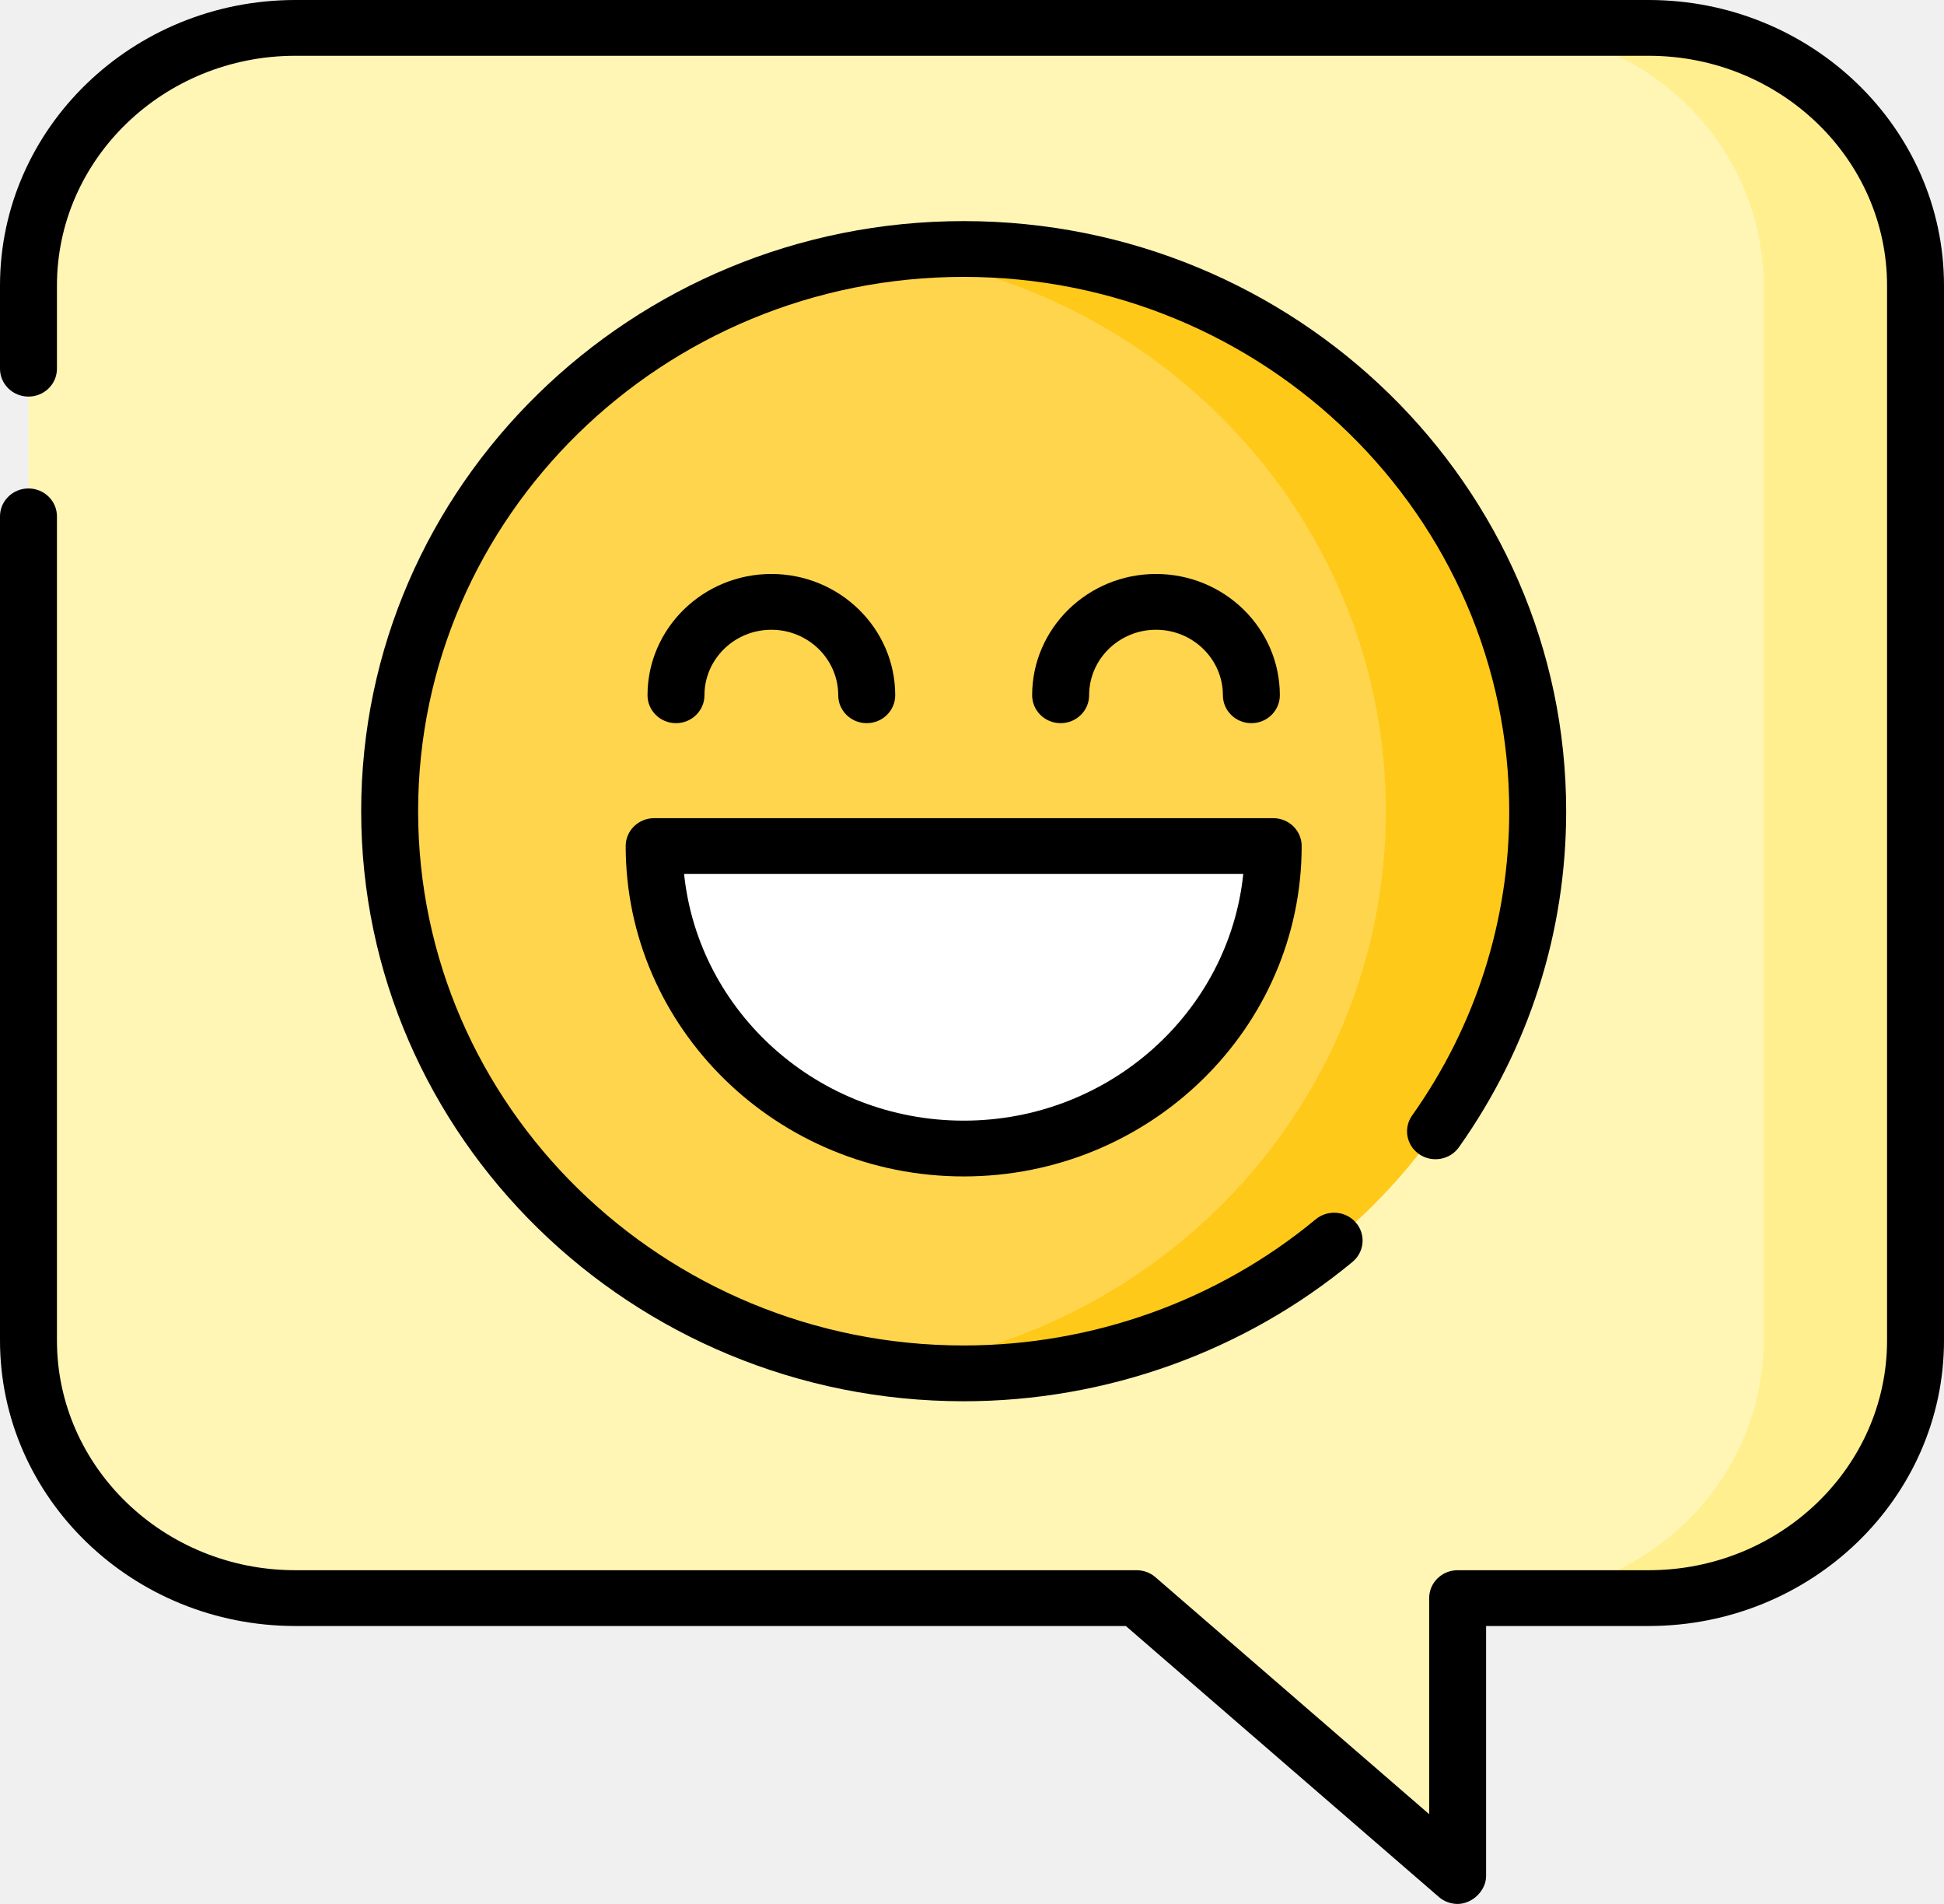
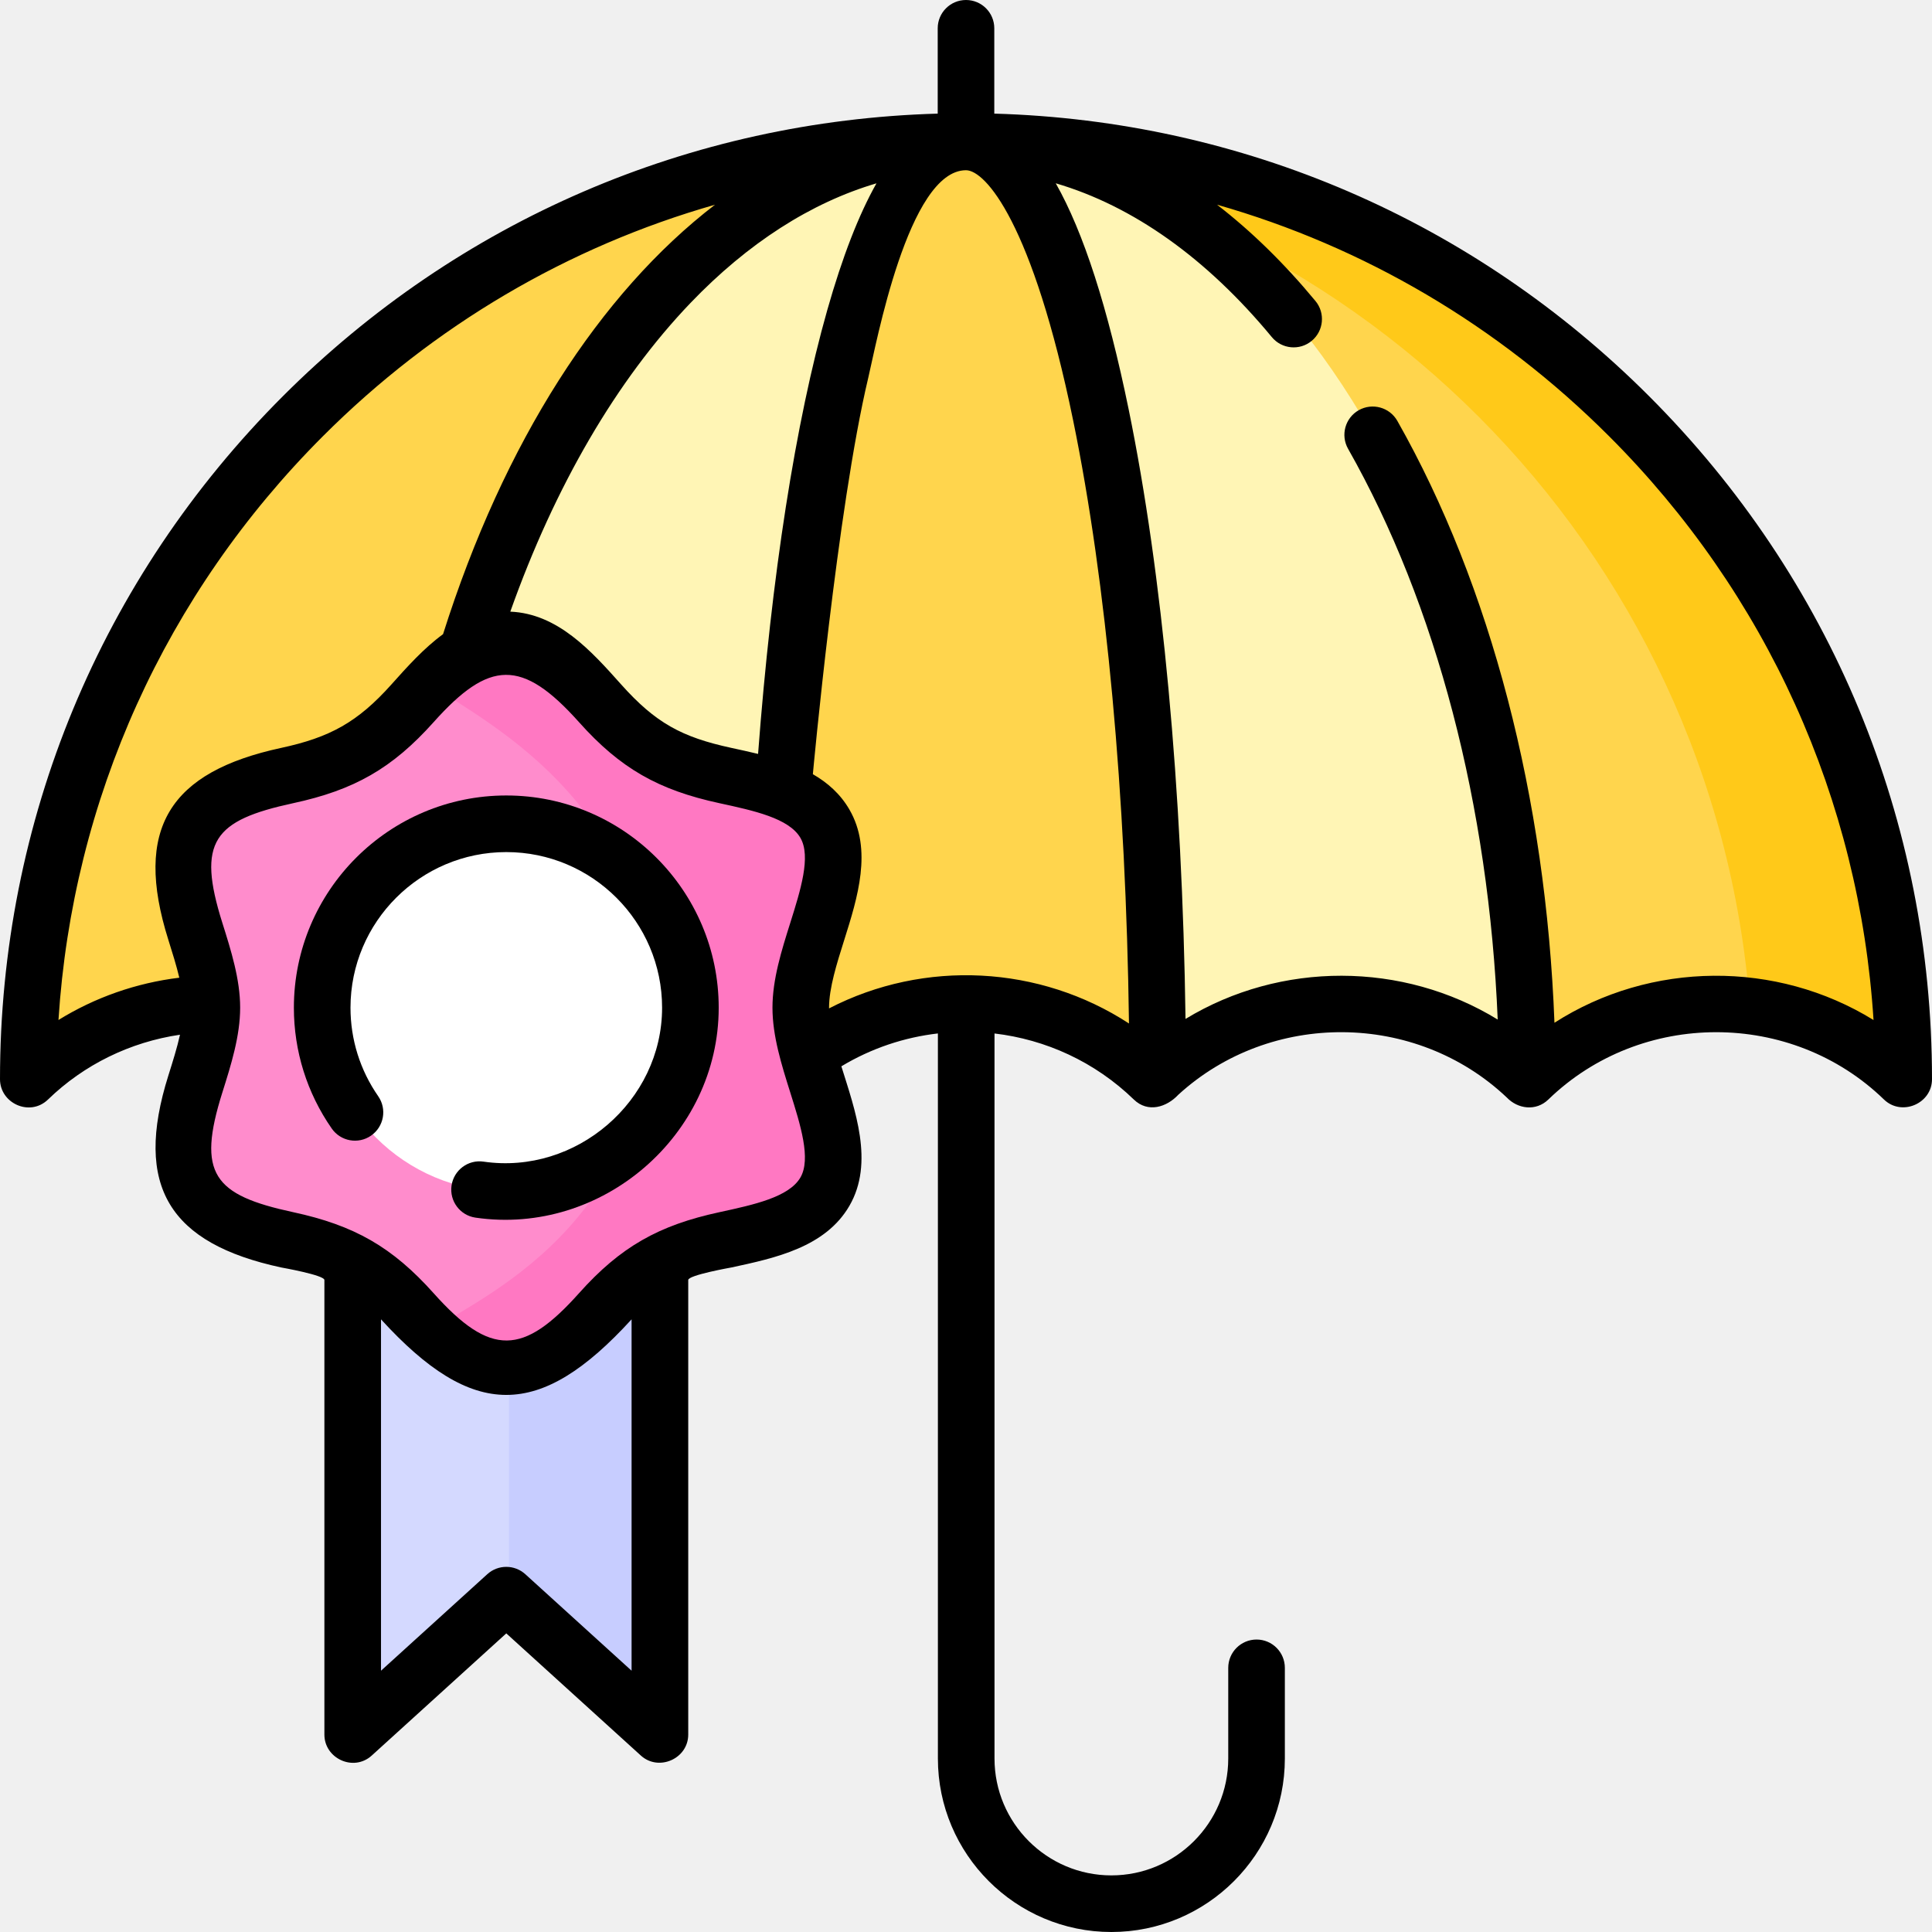
- <svg xmlns="http://www.w3.org/2000/svg" width="48" height="47" viewBox="0 0 48 47" fill="none">
-   <path d="M0.703 7.05V33.089C0.703 36.602 3.653 39.45 7.292 39.45H28.065L35.991 46.311V39.45H40.708C44.347 39.45 47.297 36.602 47.297 33.089V7.05C47.297 3.536 44.347 0.688 40.708 0.688H7.292C3.653 0.688 0.703 3.536 0.703 7.05V7.05Z" fill="#FFF5B5" />
-   <path d="M40.708 0.688H36.958C40.597 0.688 43.547 3.536 43.547 7.05V33.089C43.547 36.602 40.597 39.45 36.958 39.45H40.708C44.347 39.45 47.297 36.602 47.297 33.089V7.05C47.297 3.536 44.347 0.688 40.708 0.688V0.688Z" fill="#FFEF8F" />
-   <path d="M23.795 33.903C31.622 33.903 37.968 27.689 37.968 20.024C37.968 12.36 31.622 6.146 23.795 6.146C15.967 6.146 9.621 12.36 9.621 20.024C9.621 27.689 15.967 33.903 23.795 33.903Z" fill="#FFD54D" />
-   <path d="M23.795 6.146C23.159 6.146 22.533 6.188 21.92 6.267C28.861 7.165 34.218 12.982 34.218 20.025C34.218 27.067 28.861 32.884 21.92 33.782C22.533 33.862 23.159 33.903 23.795 33.903C31.622 33.903 37.968 27.689 37.968 20.025C37.968 12.36 31.622 6.146 23.795 6.146V6.146Z" fill="#FFC919" />
-   <path d="M31.437 20.885C31.437 25.009 28.015 28.352 23.794 28.352C19.574 28.352 16.152 25.009 16.152 20.885H31.437Z" fill="white" />
-   <path d="M35.991 47C35.823 47 35.657 46.941 35.526 46.827L27.798 40.139H7.292C3.271 40.139 0 36.976 0 33.089V12.747C0 12.366 0.315 12.058 0.703 12.058C1.091 12.058 1.406 12.366 1.406 12.747V33.089C1.406 36.217 4.047 38.762 7.292 38.762H28.065C28.236 38.762 28.402 38.823 28.53 38.935L35.288 44.784V39.45C35.288 39.07 35.603 38.762 35.991 38.762H40.708C43.953 38.762 46.594 36.217 46.594 33.089V7.05C46.594 3.922 43.953 1.377 40.708 1.377H7.292C4.047 1.377 1.406 3.922 1.406 7.05V9.102C1.406 9.482 1.091 9.79 0.703 9.79C0.315 9.79 0 9.482 0 9.102V7.05C0 3.162 3.271 0 7.292 0H40.708C44.729 0 48 3.162 48 7.05V33.089C48 36.976 44.729 40.139 40.708 40.139H36.694V46.312C36.694 46.67 36.355 47 35.991 47V47Z" fill="black" />
-   <path d="M23.795 34.591C15.592 34.591 8.918 28.056 8.918 20.025C8.918 11.992 15.592 5.458 23.795 5.458C31.997 5.458 38.671 11.992 38.671 20.025C38.671 23.008 37.755 25.877 36.023 28.32C35.802 28.633 35.364 28.71 35.044 28.494C34.725 28.277 34.646 27.848 34.868 27.535C36.436 25.323 37.265 22.726 37.265 20.025C37.265 12.752 31.222 6.835 23.794 6.835C16.367 6.835 10.324 12.752 10.324 20.025C10.324 27.297 16.367 33.214 23.794 33.214C26.974 33.214 30.062 32.108 32.487 30.099C32.784 29.854 33.227 29.89 33.478 30.18C33.729 30.471 33.692 30.905 33.395 31.151C30.716 33.369 27.307 34.591 23.795 34.591V34.591Z" fill="black" />
-   <path d="M21.4 17.852C21.012 17.852 20.697 17.543 20.697 17.163C20.697 16.271 19.956 15.546 19.046 15.546C18.135 15.546 17.394 16.271 17.394 17.163C17.394 17.543 17.079 17.852 16.691 17.852C16.303 17.852 15.988 17.543 15.988 17.163C15.988 15.512 17.36 14.169 19.046 14.169C20.732 14.169 22.104 15.512 22.104 17.163C22.104 17.543 21.789 17.852 21.4 17.852V17.852Z" fill="black" />
-   <path d="M30.898 17.852C30.51 17.852 30.195 17.543 30.195 17.163C30.195 16.271 29.454 15.546 28.543 15.546C27.633 15.546 26.892 16.271 26.892 17.163C26.892 17.543 26.577 17.852 26.189 17.852C25.8 17.852 25.485 17.543 25.485 17.163C25.485 15.512 26.857 14.169 28.543 14.169C30.23 14.169 31.601 15.512 31.601 17.163C31.601 17.543 31.286 17.852 30.898 17.852V17.852Z" fill="black" />
-   <path d="M23.795 29.041C19.193 29.041 15.449 25.382 15.449 20.885C15.449 20.505 15.764 20.197 16.152 20.197H31.437C31.825 20.197 32.14 20.505 32.14 20.885C32.14 25.382 28.396 29.041 23.795 29.041ZM16.891 21.574C17.245 24.989 20.206 27.664 23.795 27.664C27.383 27.664 30.344 24.989 30.698 21.574H16.891Z" fill="black" />
+ <svg xmlns="http://www.w3.org/2000/svg" width="53" height="53" viewBox="0 0 53 53" fill="none">
+   <g clip-path="url(#clip0)">
+     <path d="M52.224 29.605C49.38 26.847 44.778 26.847 41.934 29.605C39.09 26.847 34.488 26.847 31.645 29.605C28.801 26.847 24.199 26.847 21.355 29.605C18.512 26.847 13.909 26.847 11.066 29.605C8.222 26.847 3.62 26.847 0.776 29.605C0.776 15.399 12.293 3.882 26.5 3.882C40.707 3.882 52.224 15.399 52.224 29.605Z" fill="#FFD54D" />
+     <path d="M48.005 27.594C49.547 27.785 51.038 28.456 52.224 29.605C52.224 15.399 40.707 3.882 26.5 3.882C25.803 3.882 25.113 3.91 24.43 3.964C37.005 4.965 47.032 15.011 48.005 27.594Z" fill="#FFC919" />
+     <path d="M26.5 3.893C18.03 3.893 11.159 15.374 11.102 29.572C13.948 26.848 18.523 26.858 21.355 29.605C24.199 26.847 28.801 26.847 31.645 29.605C34.477 26.858 39.052 26.848 41.898 29.572C41.841 15.374 34.97 3.893 26.5 3.893Z" fill="#FFF5B5" />
+     <path d="M26.5 3.893C23.613 3.893 21.27 15.336 21.243 29.502C21.28 29.536 21.318 29.57 21.355 29.605C24.199 26.847 28.801 26.847 31.645 29.605C31.682 29.57 31.72 29.536 31.757 29.502C31.73 15.336 29.387 3.893 26.5 3.893Z" fill="#FFD54D" />
+     <path d="M9.675 47.585L13.889 43.76L18.103 47.585V27.518H9.675V47.585Z" fill="#D4D9FF" />
+     <path d="M13.962 27.518V43.826L18.103 47.585V27.518H13.962Z" fill="#C7CDFF" />
+     <path d="M13.889 37.734C15.542 37.734 16.588 35.408 17.924 34.634C19.302 33.837 21.831 34.067 22.63 32.69C23.405 31.354 21.967 29.297 21.967 27.644C21.967 25.991 23.405 23.934 22.63 22.597C21.831 21.22 19.302 21.451 17.924 20.653C16.588 19.879 15.542 17.553 13.889 17.553C12.236 17.553 11.191 19.879 9.854 20.653C8.476 21.451 5.947 21.22 5.149 22.597C4.373 23.934 5.811 25.991 5.811 27.644C5.811 29.297 4.374 31.354 5.149 32.69C5.947 34.067 8.476 33.837 9.854 34.634C11.191 35.408 12.236 37.734 13.889 37.734Z" fill="#FF8CCC" />
+     <path d="M22.63 22.597C21.831 21.22 19.302 21.451 17.924 20.653C16.588 19.879 15.542 17.553 13.889 17.553C13.091 17.553 12.435 18.095 11.819 18.743C12.479 19.437 17.826 21.592 17.826 27.644C17.826 34.012 12.479 35.85 11.819 36.544C12.435 37.192 13.091 37.734 13.889 37.734C15.542 37.734 16.588 35.408 17.924 34.634C19.302 33.837 21.831 34.067 22.63 32.69C23.405 31.354 21.967 29.297 21.967 27.644C21.967 25.991 23.405 23.933 22.63 22.597Z" fill="#FF78C2" />
+     <path d="M13.889 32.689C16.678 32.689 18.939 30.43 18.939 27.644C18.939 24.857 16.678 22.599 13.889 22.599C11.1 22.599 8.839 24.857 8.839 27.644C8.839 30.43 11.1 32.689 13.889 32.689Z" fill="white" />
+     <path d="M45.238 10.867C40.417 6.045 34.064 3.31 27.276 3.117V0.776C27.276 0.348 26.929 0 26.5 0C26.071 0 25.724 0.348 25.724 0.776V3.117C18.936 3.311 12.584 6.045 7.762 10.867C2.757 15.872 0 22.527 0 29.605C0 30.27 0.822 30.643 1.317 30.163C2.305 29.204 3.572 28.586 4.938 28.385C4.858 28.745 4.737 29.127 4.619 29.503C3.658 32.552 4.656 34.111 7.713 34.77C7.717 34.771 8.899 34.979 8.899 35.114V47.585C8.899 48.24 9.698 48.613 10.197 48.16L13.889 44.808L17.581 48.16C18.07 48.604 18.88 48.246 18.88 47.585V35.114C18.88 34.979 20.061 34.771 20.065 34.77C21.274 34.51 22.643 34.214 23.301 33.08C23.99 31.893 23.452 30.444 23.081 29.252C23.906 28.755 24.81 28.456 25.729 28.35V48.241C25.729 50.865 27.864 53 30.488 53C33.112 53 35.247 50.865 35.247 48.241V45.754C35.247 45.325 34.9 44.977 34.471 44.977C34.042 44.977 33.694 45.325 33.694 45.754V48.241C33.694 50.009 32.256 51.447 30.488 51.447C28.72 51.447 27.282 50.009 27.282 48.241V28.351C28.685 28.516 30.036 29.127 31.104 30.163C31.493 30.539 32.007 30.372 32.325 30.031C34.853 27.719 38.837 27.744 41.334 30.106C41.637 30.425 42.137 30.491 42.475 30.163C45.014 27.7 49.145 27.7 51.683 30.163C52.166 30.631 53 30.278 53 29.605C53 22.527 50.243 15.872 45.238 10.867ZM20.065 20.517C18.699 20.222 17.983 19.831 17.039 18.775C16.225 17.863 15.305 16.834 13.999 16.779C15.223 13.332 16.918 10.424 18.943 8.31C20.517 6.668 22.248 5.559 24.044 5.029C23.556 5.892 23.108 7.049 22.694 8.507C21.821 11.583 21.166 15.788 20.796 20.682C20.551 20.622 20.305 20.569 20.065 20.517ZM8.86 11.965C11.901 8.924 15.589 6.765 19.614 5.616C16.462 8.037 13.825 12.115 12.154 17.397C11.626 17.783 11.168 18.295 10.739 18.775C9.808 19.817 9.044 20.23 7.713 20.517C4.654 21.177 3.654 22.726 4.619 25.785C4.728 26.132 4.839 26.485 4.919 26.821C3.734 26.965 2.604 27.363 1.604 27.981C1.991 21.929 4.533 16.292 8.86 11.965ZM14.411 43.185C14.115 42.916 13.663 42.916 13.367 43.185L10.452 45.832V36.193C12.975 38.957 14.802 38.958 17.326 36.193V45.832L14.411 43.185ZM21.958 32.301C21.645 32.841 20.675 33.05 19.738 33.253C18.073 33.612 17.023 34.2 15.882 35.478C14.359 37.182 13.461 37.229 11.897 35.478C10.761 34.207 9.717 33.614 8.041 33.253C5.858 32.782 5.395 32.204 6.1 29.969C6.34 29.208 6.588 28.42 6.588 27.643C6.588 26.867 6.34 26.079 6.1 25.318C5.395 23.083 5.858 22.506 8.041 22.034C9.706 21.675 10.755 21.087 11.897 19.809C13.42 18.105 14.317 18.058 15.882 19.809C17.017 21.08 18.061 21.672 19.738 22.034C20.675 22.237 21.645 22.446 21.958 22.986C22.253 23.495 21.961 24.422 21.679 25.318C21.439 26.079 21.191 26.867 21.191 27.643C21.191 28.42 21.439 29.207 21.679 29.969C21.961 30.865 22.253 31.792 21.958 32.301ZM22.743 27.644C22.743 27.106 22.955 26.434 23.16 25.785C23.526 24.624 23.94 23.309 23.301 22.207C23.053 21.779 22.703 21.471 22.299 21.238C22.299 21.238 22.966 13.941 23.819 10.362C24.032 9.471 24.915 4.67 26.5 4.67C27.03 4.67 28.326 6.106 29.441 11.541C30.352 15.985 30.889 21.811 30.971 28.077C28.525 26.482 25.365 26.309 22.743 27.663C22.743 27.656 22.743 27.65 22.743 27.644ZM42.643 28.057C42.409 21.886 40.897 16.072 38.333 11.546C38.121 11.173 37.647 11.042 37.274 11.253C36.901 11.464 36.77 11.938 36.981 12.311C39.406 16.589 40.843 22.099 41.086 27.969C38.481 26.372 35.131 26.367 32.522 27.952C32.434 21.63 31.887 15.74 30.962 11.229C30.388 8.433 29.725 6.372 28.962 5.028C31.081 5.651 33.097 7.079 34.89 9.248C35.163 9.578 35.653 9.625 35.983 9.351C36.314 9.078 36.36 8.588 36.087 8.258C35.233 7.226 34.329 6.343 33.386 5.615C37.411 6.764 41.099 8.924 44.14 11.965C48.468 16.292 51.01 21.929 51.396 27.982C48.733 26.338 45.282 26.363 42.643 28.057Z" fill="black" />
+     <path d="M13.889 21.822C10.676 21.822 8.062 24.434 8.062 27.644C8.062 28.834 8.421 29.981 9.1 30.958C9.344 31.31 9.828 31.398 10.18 31.153C10.533 30.908 10.62 30.424 10.375 30.072C9.878 29.356 9.615 28.517 9.615 27.644C9.615 25.29 11.532 23.375 13.889 23.375C16.246 23.375 18.163 25.29 18.163 27.644C18.163 30.209 15.801 32.235 13.267 31.867C12.843 31.804 12.449 32.099 12.387 32.523C12.326 32.948 12.62 33.342 13.044 33.403C16.509 33.907 19.716 31.148 19.716 27.644C19.716 24.434 17.102 21.822 13.889 21.822Z" fill="black" />
+   </g>
+   <defs>
+     <clipPath id="clip0">
+       <rect width="53" height="53" fill="white" />
+     </clipPath>
+   </defs>
</svg>
